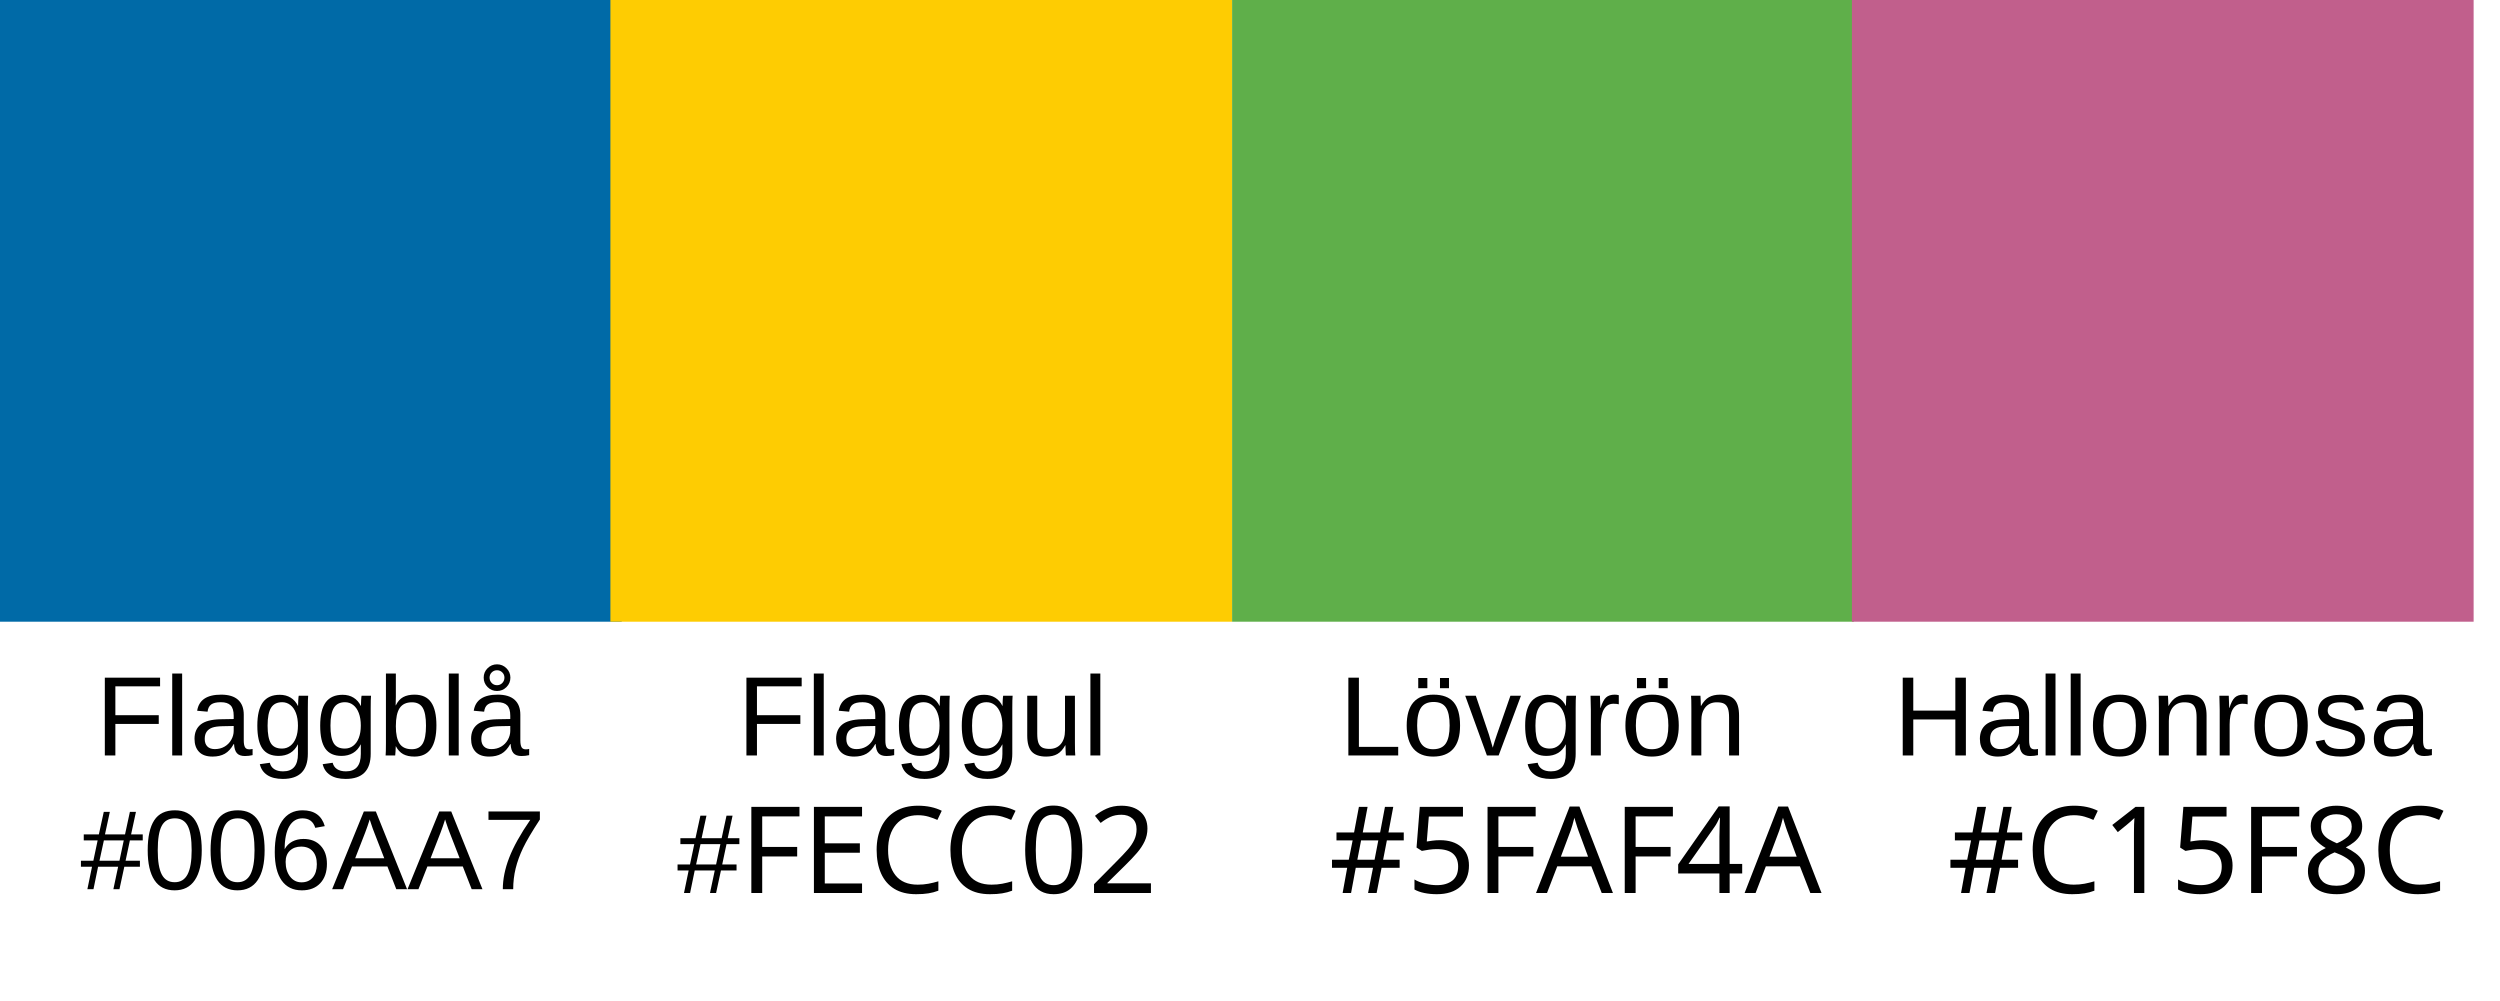
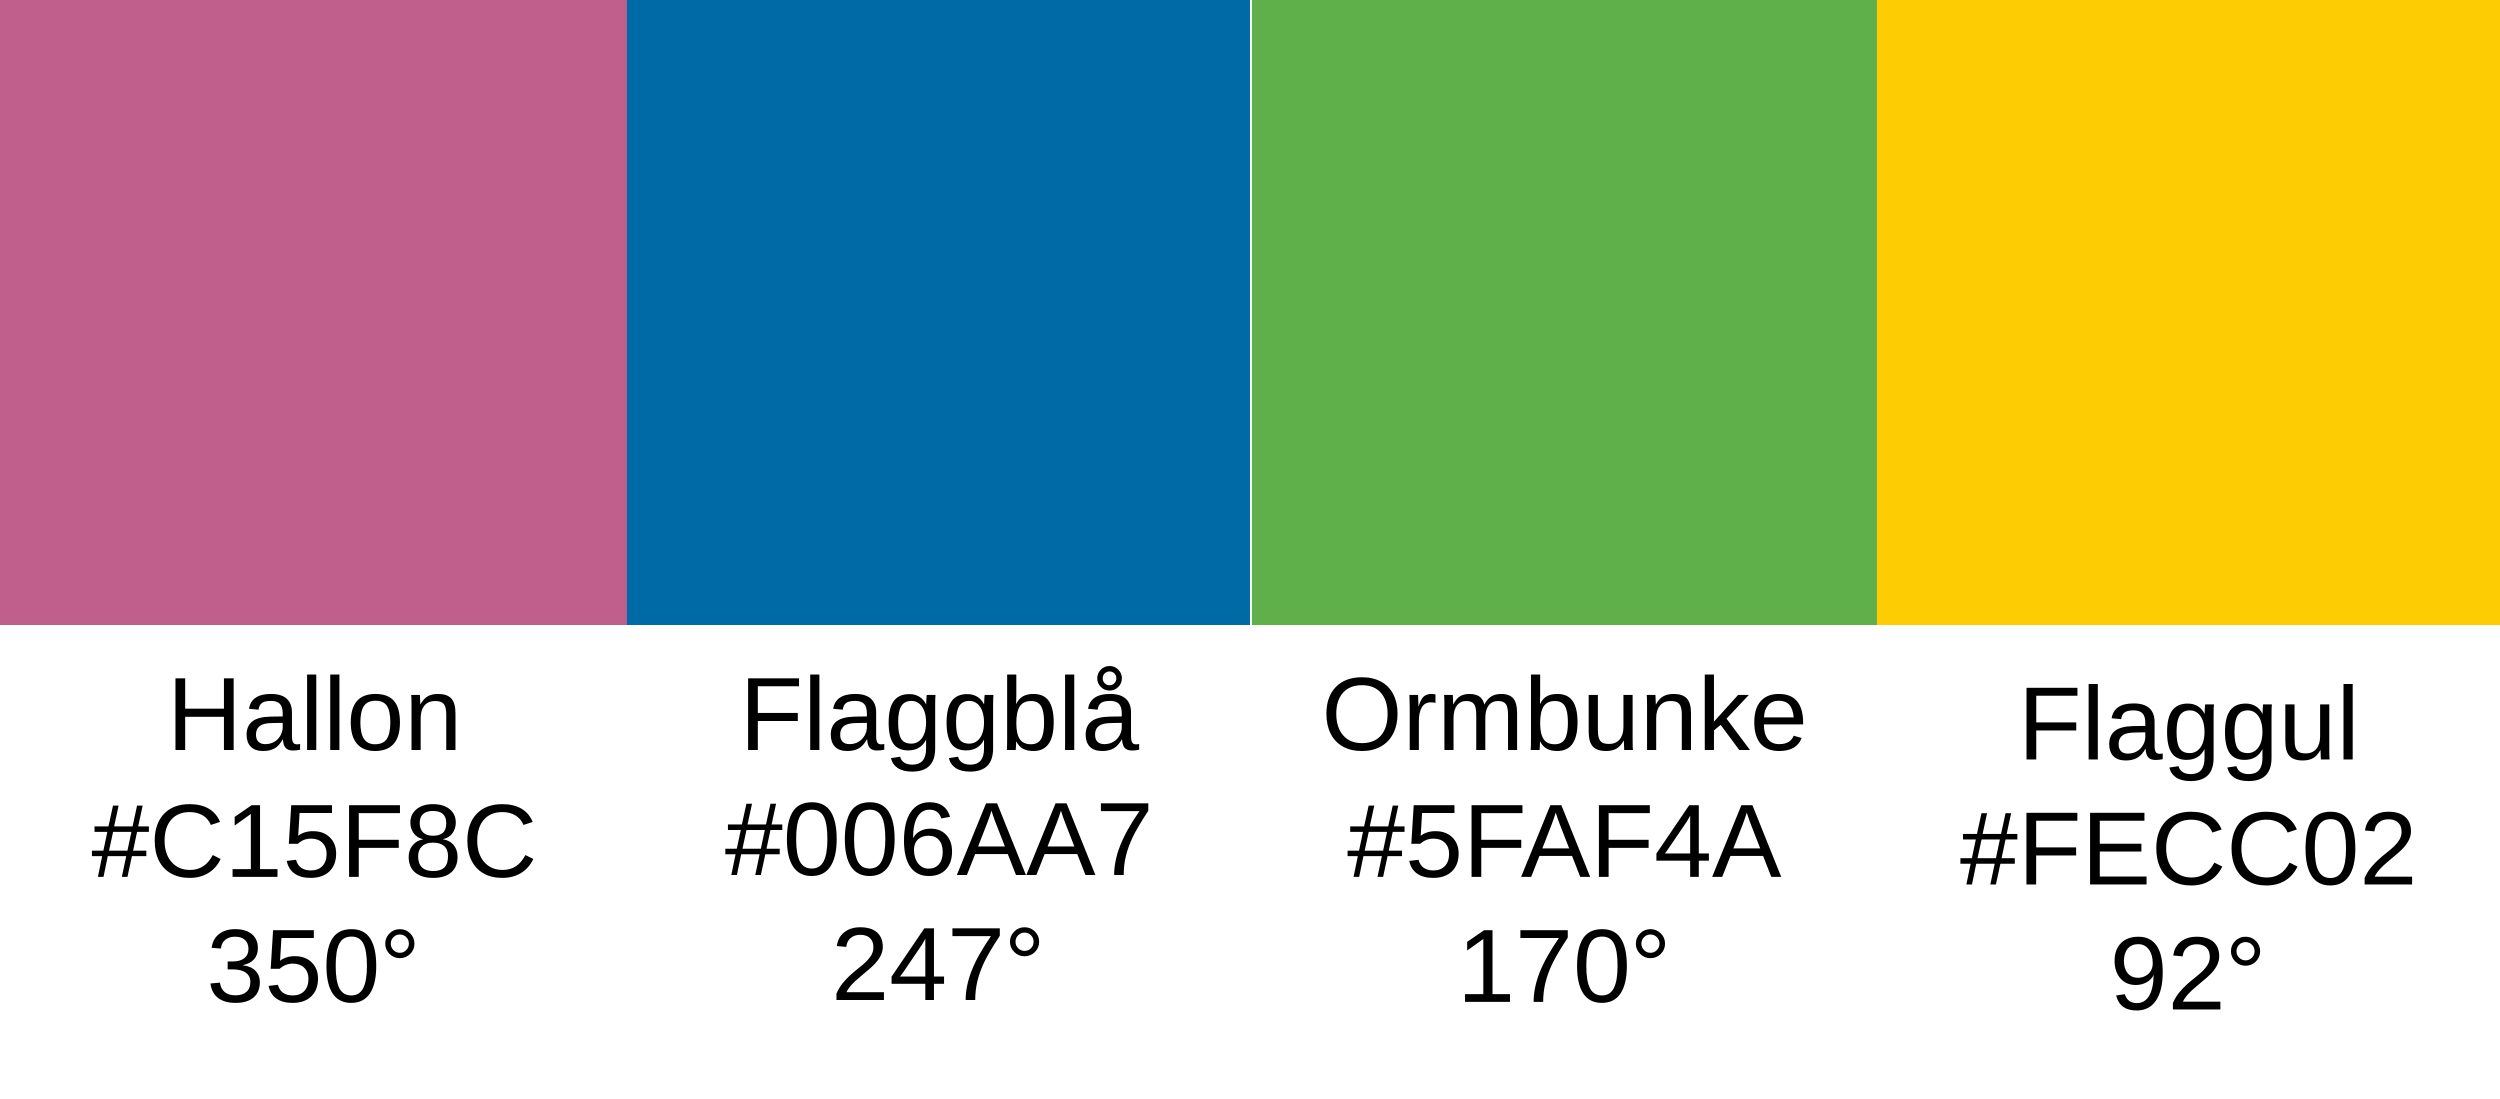
- <svg xmlns="http://www.w3.org/2000/svg" width="1327" height="531" xml:space="preserve" overflow="hidden">
+ <svg xmlns="http://www.w3.org/2000/svg" width="1320" height="580" xml:space="preserve" overflow="hidden">
  <defs>
    <clipPath id="clip0">
-       <rect x="1074" y="813" width="1327" height="531" />
+       <rect x="366" y="58" width="1320" height="580" />
    </clipPath>
  </defs>
-   <g clip-path="url(#clip0)" transform="translate(-1074 -813)">
-     <path d="M1074 813 1404 813 1404 1143 1074 1143Z" fill="#006AA7" fill-rule="evenodd" />
-     <text font-family="Arial,Arial_MSFontService,sans-serif" font-weight="400" font-size="60" transform="matrix(1 0 0 1 1124.72 1214)">Flaggblå</text>
-     <text font-family="Arial,Arial_MSFontService,sans-serif" font-weight="400" font-size="60" transform="matrix(1 0 0 1 1116.69 1285)">#006AA7</text>
-     <path d="M1398 813 1728 813 1728 1143 1398 1143Z" fill="#FECC02" fill-rule="evenodd" />
-     <text font-family="Arial,Arial_MSFontService,sans-serif" font-weight="400" font-size="60" transform="matrix(1 0 0 1 1465.28 1214)">Flaggul</text>
-     <text font-family="Arial,Arial_MSFontService,sans-serif" font-weight="400" font-size="60" transform="matrix(1 0 0 1 1433.38 1287)">#</text>
-     <text font-family="Aptos,Aptos_MSFontService,sans-serif" font-weight="400" font-size="64" transform="matrix(1 0 0 1 1466.61 1287)">FECC02</text>
-     <path d="M1728 813 2058 813 2058 1143 1728 1143Z" fill="#5FAF4A" fill-rule="evenodd" />
-     <text font-family="Arial,Arial_MSFontService,sans-serif" font-weight="400" font-size="60" transform="matrix(1 0 0 1 1784.79 1214)">Löv</text>
-     <text font-family="Arial,Arial_MSFontService,sans-serif" font-weight="400" font-size="60" transform="matrix(1 0 0 1 1881.04 1214)">g</text>
-     <text font-family="Arial,Arial_MSFontService,sans-serif" font-weight="400" font-size="60" transform="matrix(1 0 0 1 1914.27 1214)">rön</text>
-     <text font-family="Calibri,Calibri_MSFontService,sans-serif" font-weight="400" font-size="64" transform="matrix(1 0 0 1 1779.43 1287)">#5FAF4A</text>
-     <path d="M2057 813 2387 813 2387 1143 2057 1143Z" fill="#C15F8C" fill-rule="evenodd" />
-     <text font-family="Arial,Arial_MSFontService,sans-serif" font-weight="400" font-size="60" transform="matrix(1 0 0 1 2079.05 1214)">Hallon</text>
-     <text font-family="Arial,Arial_MSFontService,sans-serif" font-weight="400" font-size="60" transform="matrix(1 0 0 1 2248.06 1214)">r</text>
-     <text font-family="Arial,Arial_MSFontService,sans-serif" font-weight="400" font-size="60" transform="matrix(1 0 0 1 2268.11 1214)">osa</text>
-     <text font-family="Calibri,Calibri_MSFontService,sans-serif" font-weight="400" font-size="64" transform="matrix(1 0 0 1 2107.69 1287)">#C15F8C</text>
+   <g clip-path="url(#clip0)" transform="translate(-366 -58)">
+     <path d="M696 58 1026 58 1026 388 696 388Z" fill="#006AA7" fill-rule="evenodd" />
+     <path d="M1356 58 1686 58 1686 388 1356 388Z" fill="#FECC02" fill-rule="evenodd" />
+     <path d="M1027 58 1357 58 1357 388 1027 388Z" fill="#5FAF4A" fill-rule="evenodd" />
+     <rect x="366" y="58" width="331" height="330" fill="#C15F8C" />
+     <text font-family="Arial,Arial_MSFontService,sans-serif" font-weight="400" font-size="55" transform="matrix(1 0 0 1 756.489 454)">Flaggblå</text>
+     <text font-family="Arial,Arial_MSFontService,sans-serif" font-weight="400" font-size="55" transform="matrix(1 0 0 1 748.743 520)">#006AA7</text>
+     <text font-family="Arial,Arial_MSFontService,sans-serif" font-weight="400" font-size="55" transform="matrix(1 0 0 1 804.889 586)">247</text>
+     <text font-family="Arial,Arial_MSFontService,sans-serif" font-weight="400" font-size="55" transform="matrix(1 0 0 1 895.983 586)">°</text>
+     <text font-family="Arial,Arial_MSFontService,sans-serif" font-weight="400" font-size="55" transform="matrix(1 0 0 1 1431.5 459)">Flaggul</text>
+     <text font-family="Arial,Arial_MSFontService,sans-serif" font-weight="400" font-size="55" transform="matrix(1 0 0 1 1400.86 525)">#FECC02</text>
+     <text font-family="Arial,Arial_MSFontService,sans-serif" font-weight="400" font-size="55" transform="matrix(1 0 0 1 1479.93 591)">92</text>
+     <text font-family="Arial,Arial_MSFontService,sans-serif" font-weight="400" font-size="55" transform="matrix(1 0 0 1 1540.66 591)">°</text>
+     <text font-family="Arial,Arial_MSFontService,sans-serif" font-weight="400" font-size="55" transform="matrix(1 0 0 1 1063.74 454)">Ormbunke</text>
+     <text font-family="Arial,Arial_MSFontService,sans-serif" font-weight="400" font-size="55" transform="matrix(1 0 0 1 1077.29 521)">#5FAF4A</text>
+     <text font-family="Arial,Arial_MSFontService,sans-serif" font-weight="400" font-size="55" transform="matrix(1 0 0 1 1135.36 587)">170</text>
+     <text font-family="Arial,Arial_MSFontService,sans-serif" font-weight="400" font-size="55" transform="matrix(1 0 0 1 1226.45 587)">°</text>
+     <text font-family="Arial,Arial_MSFontService,sans-serif" font-weight="400" font-size="55" transform="matrix(1 0 0 1 454.134 454)">Hallon</text>
+     <text font-family="Arial,Arial_MSFontService,sans-serif" font-weight="400" font-size="55" transform="matrix(1 0 0 1 414.304 521)">#C15F8C</text>
+     <text font-family="Arial,Arial_MSFontService,sans-serif" font-weight="400" font-size="55" transform="matrix(1 0 0 1 475.034 587)">350</text>
+     <text font-family="Arial,Arial_MSFontService,sans-serif" font-weight="400" font-size="55" transform="matrix(1 0 0 1 566.127 587)">°</text>
  </g>
</svg>
